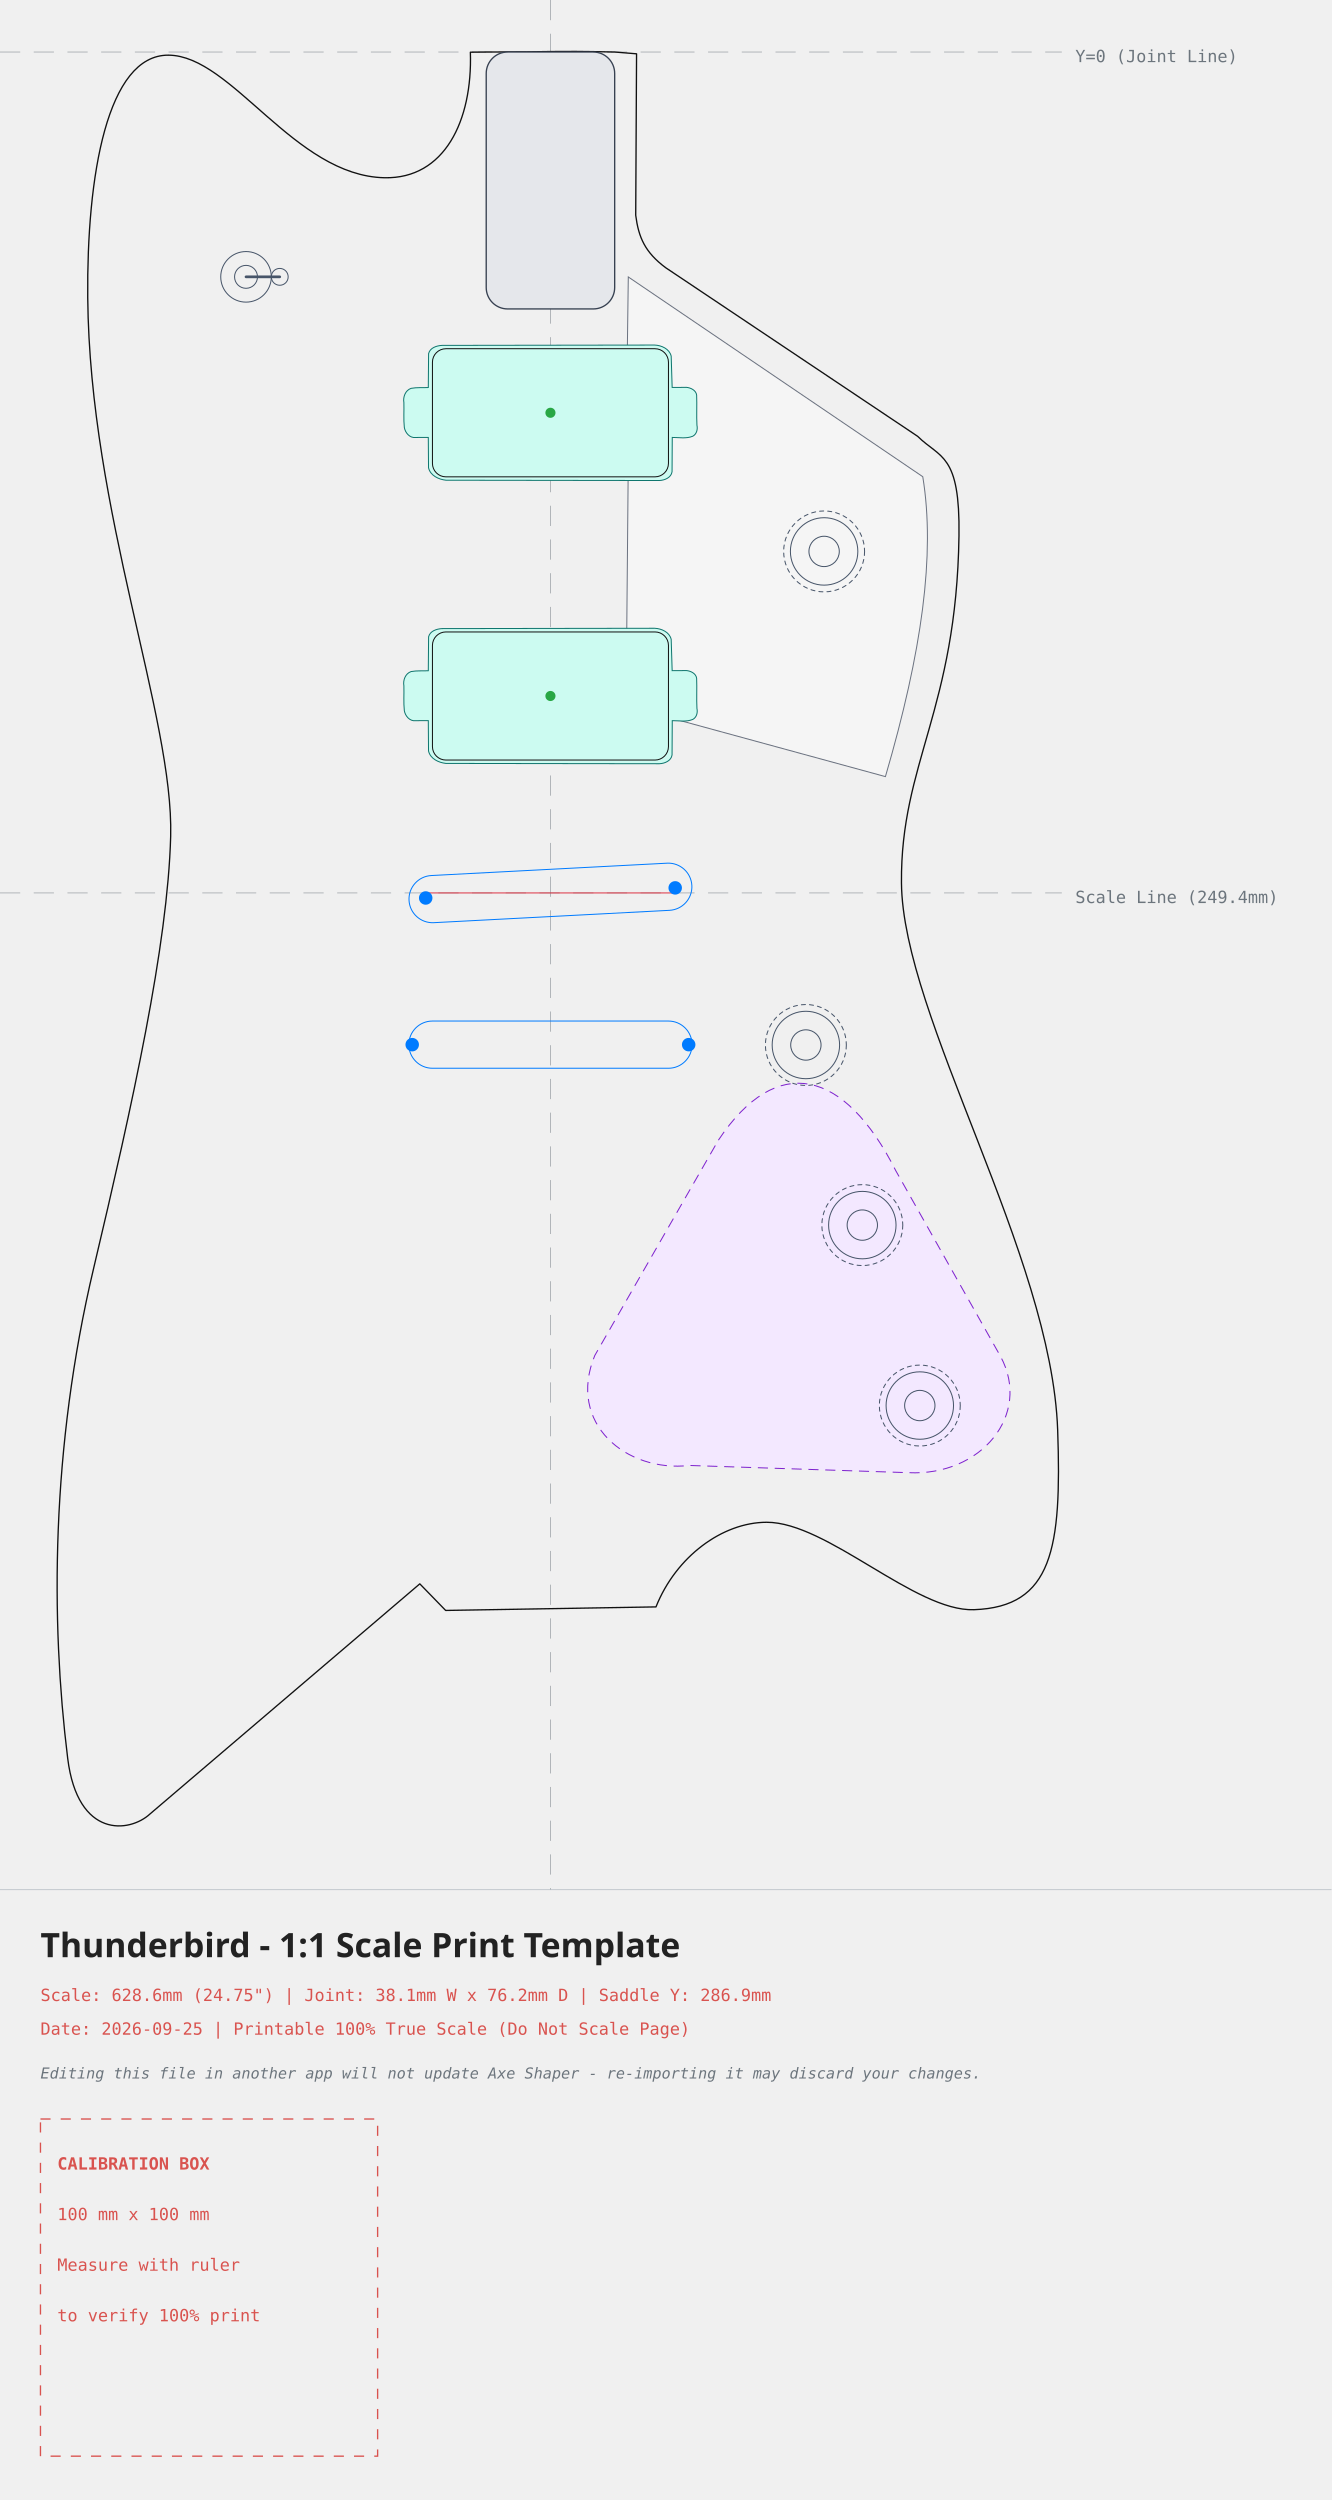
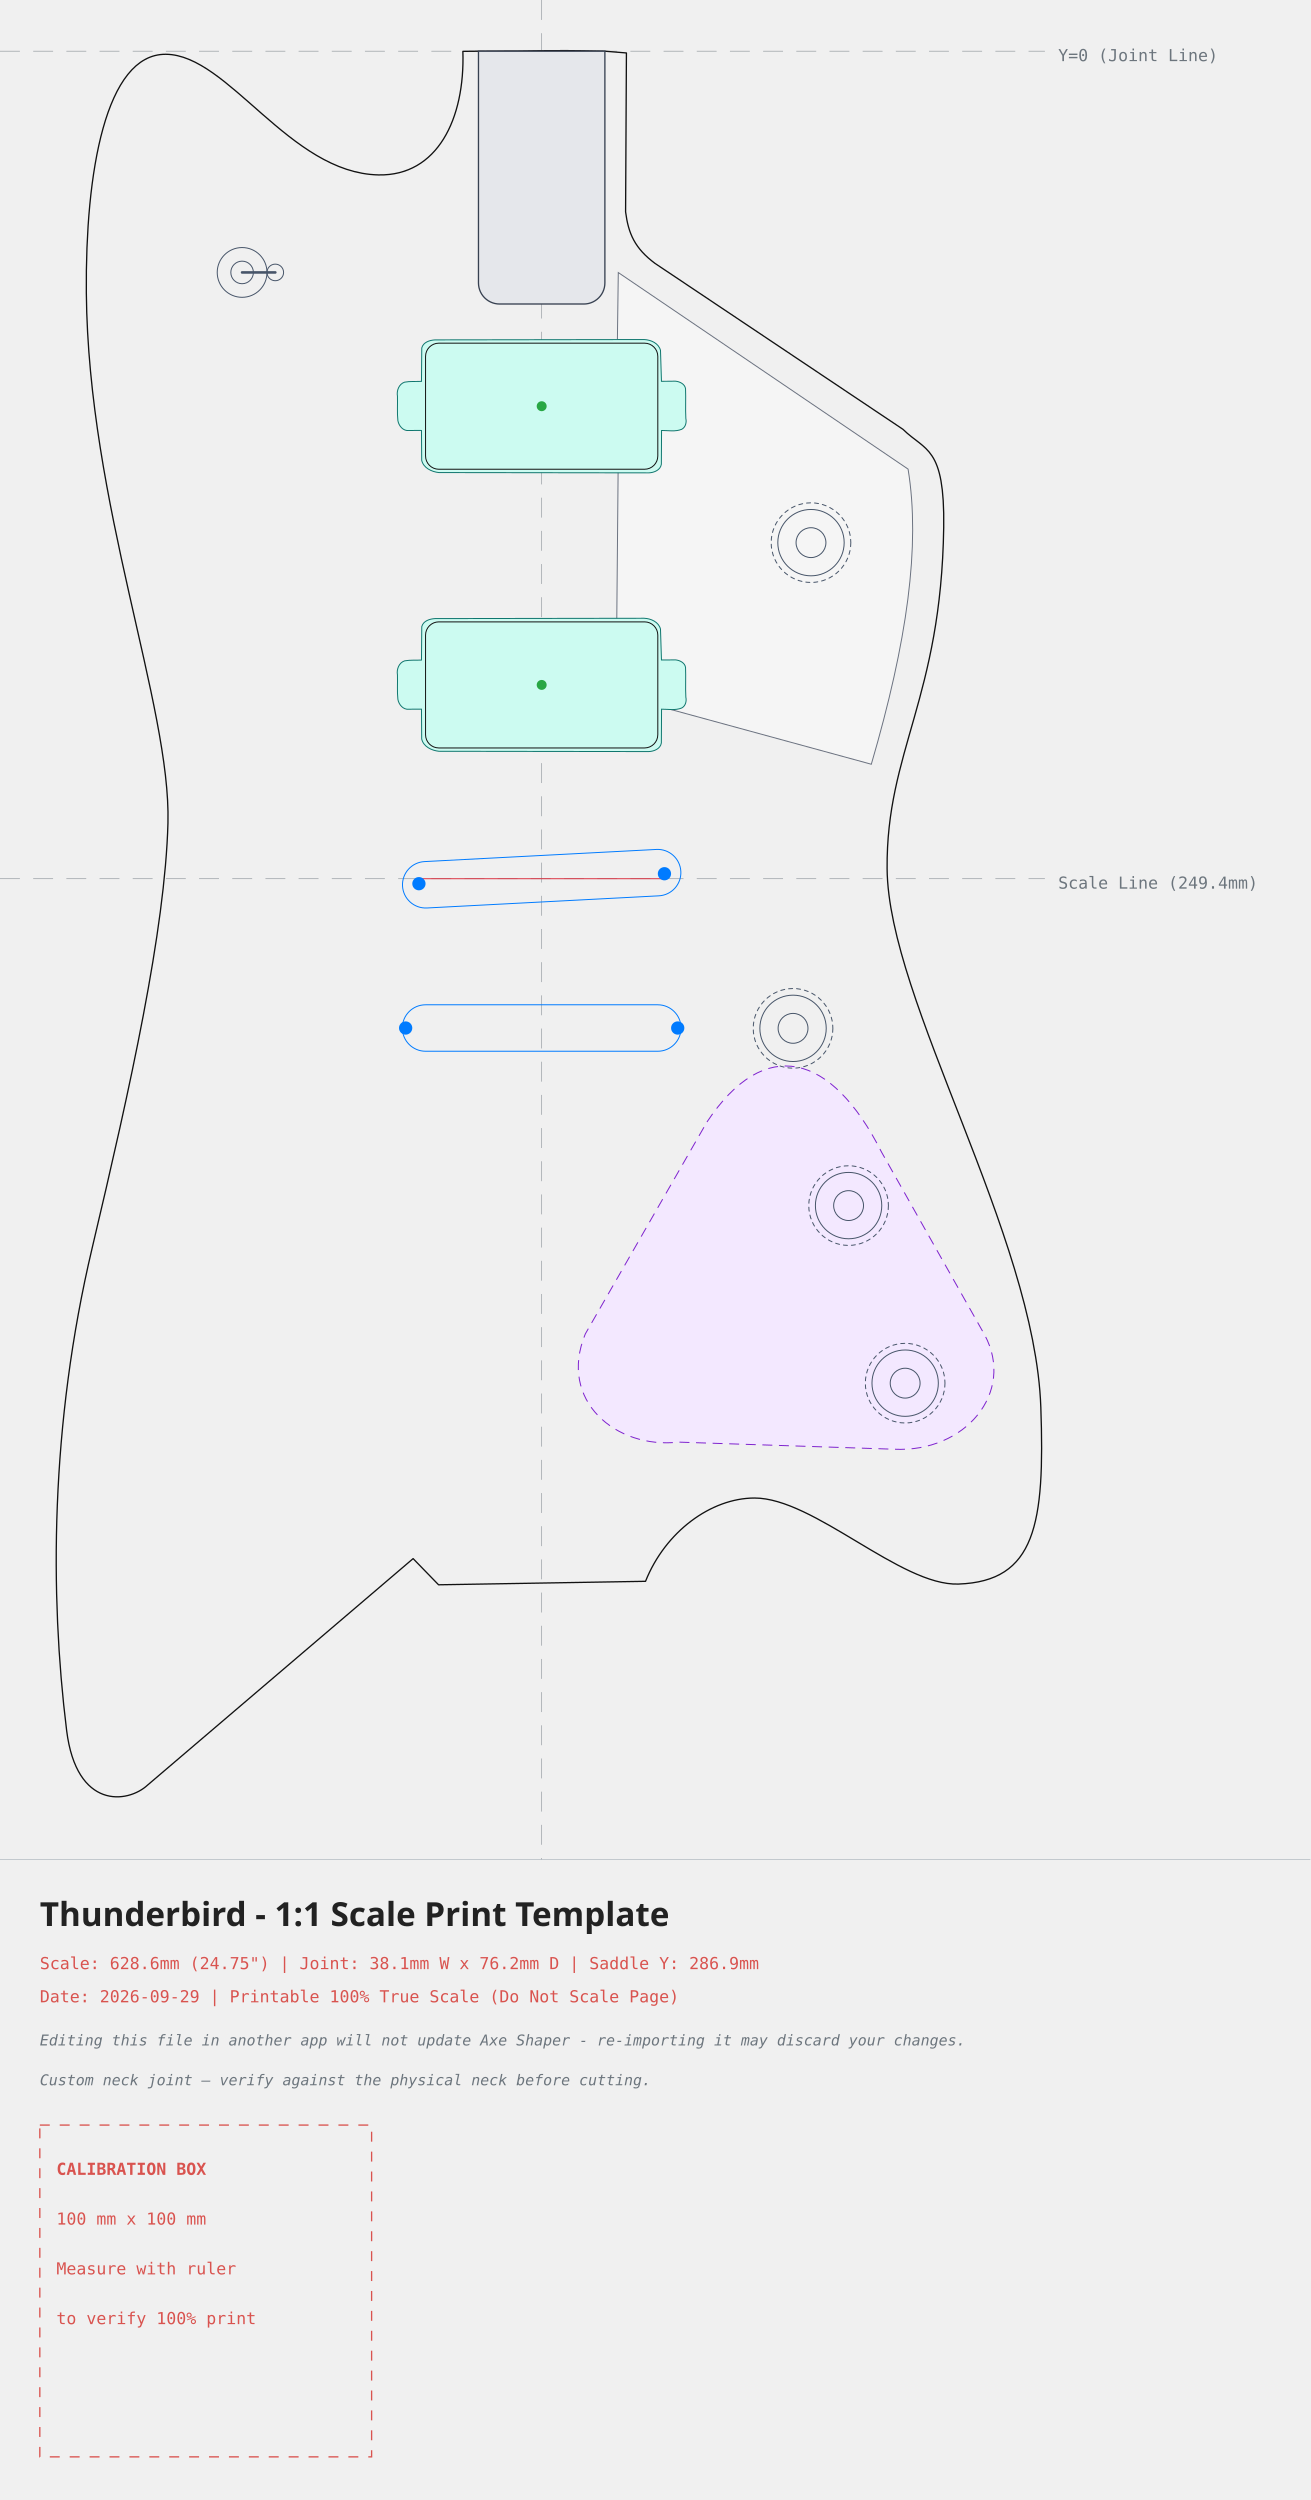
- <svg xmlns="http://www.w3.org/2000/svg" width="394.93mm" height="741.49mm" viewBox="-163.26 -15.43 394.93 741.49">
+ <svg xmlns="http://www.w3.org/2000/svg" width="394.93mm" height="753.49mm" viewBox="-163.26 -15.43 394.93 753.49">
  <style>
    .body-line { fill: none; stroke: #111111; stroke-width: 0.4; stroke-linecap: round; stroke-linejoin: round; }
    .edge-inset { fill: none; stroke: #555555; stroke-width: 0.3; stroke-dasharray: 3,2; }
    .neck-pocket { fill: #e5e7eb; stroke: #374151; stroke-width: 0.4; }
    .pickup-rout { fill: #ccfbf1; stroke: #0f766e; stroke-width: 0.3; }
    .pickup-cover { fill: none; stroke: #111111; stroke-width: 0.3; }
    .bridge-rout { fill: none; stroke: #007bff; stroke-width: 0.3; }
    .back-route { fill: #f3e8ff; stroke: #7e22ce; stroke-width: 0.3; stroke-dasharray: 3,2; }
    .front-route { fill: #ccfbf1; stroke: #0f766e; stroke-width: 0.3; }
    .pickguard { fill: #ffffff; fill-opacity: 0.35; stroke: #6b7280; stroke-width: 0.3; }
    .control-outline { fill: none; stroke: #475569; stroke-width: 0.3; }
    .control-body { fill: none; stroke: #475569; stroke-width: 0.3; stroke-dasharray: 1.2,1.2; stroke-linecap: round; }
    .control-slot { fill: none; stroke: #475569; stroke-width: 0.6; stroke-linecap: round; }
    .control-lever { fill: none; stroke: #475569; stroke-width: 0.8; stroke-linecap: round; }
    .control-cap { fill: none; stroke: #475569; stroke-width: 0.3; }
    .center-axis { fill: none; stroke: #6c757d; stroke-width: 0.2; stroke-dasharray: 6,4; opacity: 0.7; }
    .calibration-box { fill: none; stroke: #d9534f; stroke-width: 0.4; stroke-dasharray: 3,3; }
    .band-rule { fill: none; stroke: #adb5bd; stroke-width: 0.2; }
    .text-label { font-family: monospace, sans-serif; font-size: 5px; fill: #d9534f; }
    .disclaimer-label { font-family: monospace, sans-serif; font-size: 4.5px; font-style: italic; fill: #6c757d; }
    .axis-label { font-family: monospace, sans-serif; font-size: 5px; fill: #6c757d; }
    .title-label { font-family: sans-serif; font-size: 10px; font-weight: bold; fill: #222222; }
  </style>
  <g>
    <line x1="0" y1="-15.43" x2="0" y2="545.06" class="center-axis" />
    <line x1="-163.26" y1="0" x2="151.67" y2="0" class="center-axis" />
    <text x="155.67" y="3" class="axis-label">Y=0 (Joint Line)</text>
    <line x1="-163.26" y1="249.41" x2="151.67" y2="249.41" class="center-axis" stroke="#007bff" />
    <text x="155.67" y="252.41" class="axis-label" fill="#007bff">Scale Line (249.4mm)</text>
    <path d="M 49.81 322.74 C 67.18 296.64, 87.24 301.65, 102.46 331.86 C 102.46 331.86, 133.53 386.94, 133.53 386.94 C 142.79 404.20, 127.67 422.43, 106.21 421.36 C 106.21 421.36, 41.23 419.22, 41.23 419.22 C 22.46 421.36, 4.85 406.74, 13.15 386.61 C 13.15 386.61, 49.81 322.74, 49.81 322.74 Z" class="back-route" />
    <path d="M -19.05 0.00 C -19.05 0.00, -23.75 0.05, -23.75 0.05 C -23.09 20.46, -31.48 37.64, -49.18 37.29 C -75.99 36.76, -94.44 1.04, -113.29 0.93 C -131.44 0.82, -137.57 36.56, -137.24 72.82 C -136.66 136.46, -111.70 197.30, -112.64 232.64 C -113.50 264.93, -123.96 312.06, -135.49 360.75 C -148.13 414.15, -148.26 465.16, -143.18 506.12 C -140.20 530.06, -124.74 528.13, -118.78 522.59 C -118.78 522.59, -38.75 454.33, -38.75 454.33 C -38.75 454.33, -31.08 462.22, -31.08 462.22 C -31.08 462.22, 31.30 461.17, 31.30 461.17 C 37.28 446.17, 51.06 436.11, 64.10 436.07 C 82.06 436.02, 108.18 462.60, 125.61 462.00 C 148.88 461.18, 151.67 443.92, 150.44 408.72 C 148.63 356.52, 104.43 286.27, 104.11 246.40 C 103.82 210.91, 120.42 195.10, 121.17 143.50 C 121.53 119.03, 115.60 120.58, 108.91 113.98 C 108.91 113.98, 34.19 63.98, 34.19 63.98 C 28.05 59.41, 26.14 54.99, 25.29 48.42 C 25.29 48.42, 25.54 0.53, 25.54 0.53 C 25.54 0.53, 19.05 0.00, 19.05 0.00 C -1.22 -0.43, 1.22 0.04, -19.05 0.00 Z" class="body-line" />
    <path d="M 23.09 66.72 C 23.09 66.72, 110.43 125.96, 110.43 125.96 C 114.21 148.99, 110.16 177.92, 99.35 214.91 C 99.35 214.91, 28.58 195.59, 28.58 195.59 C 28.58 195.59, 28.88 174.66, 28.88 174.66 C 28.88 174.66, 22.61 174.14, 22.61 174.14 C 22.61 174.14, 23.06 124.05, 23.06 124.05 C 23.06 124.05, 28.47 123.38, 28.47 123.38 C 28.47 123.38, 28.86 89.72, 28.86 89.72 C 28.86 89.72, 22.79 89.42, 22.79 89.42 C 22.79 89.42, 23.09 66.72, 23.09 66.72 Z" class="pickguard" style="fill:#ffffff" />
-     <rect x="-19.05" y="0" width="38.1" height="76.2" rx="6.35" ry="6.35" class="neck-pocket" />
+     <path d="M -19.05 0 L 19.05 0 L 19.05 69.85 L 19.01 70.561 L 18.891 71.263 L 18.694 71.947 L 18.421 72.605 L 18.077 73.228 L 17.665 73.809 L 17.19 74.34 L 16.659 74.815 L 16.078 75.227 L 15.455 75.571 L 14.797 75.844 L 14.113 76.041 L 13.411 76.16 L 12.7 76.2 L -12.7 76.2 L -13.411 76.16 L -14.113 76.041 L -14.797 75.844 L -15.455 75.571 L -16.078 75.227 L -16.659 74.815 L -17.19 74.34 L -17.665 73.809 L -18.077 73.228 L -18.421 72.605 L -18.694 71.947 L -18.891 71.263 L -19.01 70.561 L -19.05 69.85 Z" class="neck-pocket" />
    <g transform="translate(0, 107) rotate(0)">
      <path d="M -32.15 -19.99 C -33.74 -19.90, -35.70 -19.30, -36.14 -17.56 C -36.14 -17.56, -36.23 -7.49, -36.23 -7.49 C -37.92 -7.40, -39.65 -7.56, -41.32 -7.25 C -43.03 -6.68, -43.77 -4.68, -43.47 -3.02 C -43.39 -0.56, -43.60 1.90, -43.34 4.34 C -43.07 5.93, -41.74 7.54, -39.99 7.33 C -38.74 7.29, -37.48 7.31, -36.23 7.31 C -36.23 7.31, -36.16 16.31, -36.16 16.31 C -35.63 18.63, -33.15 19.77, -30.99 20.00 C -30.99 20.00, 32.28 20.09, 32.28 20.09 C 33.88 20.03, 35.81 19.25, 36.07 17.48 C 36.07 17.48, 36.13 7.31, 36.13 7.31 C 38.15 7.31, 40.29 7.75, 42.22 6.95 C 43.38 6.33, 43.72 4.89, 43.45 3.69 C 43.29 0.71, 43.49 -2.28, 43.36 -5.26 C 43.17 -6.69, 41.58 -7.45, 40.27 -7.55 C 38.89 -7.55, 37.50 -7.48, 36.10 -7.51 C 36.10 -7.51, 35.81 -16.81, 35.81 -16.81 C 35.30 -18.97, 32.92 -20.01, 30.88 -20.09 C 30.88 -20.09, -32.15 -19.99, -32.15 -19.99 Z" class="pickup-rout" />
      <rect x="-35.00" y="-19.00" width="70.00" height="38.00" rx="4.00" ry="4.00" class="pickup-cover" />
      <circle cx="0" cy="0" r="1.5" fill="#28a745" />
    </g>
    <g transform="translate(0, 191) rotate(0)">
      <path d="M -32.15 -19.99 C -33.74 -19.90, -35.70 -19.30, -36.14 -17.56 C -36.14 -17.56, -36.23 -7.49, -36.23 -7.49 C -37.92 -7.40, -39.65 -7.56, -41.32 -7.25 C -43.03 -6.68, -43.77 -4.68, -43.47 -3.02 C -43.39 -0.56, -43.60 1.90, -43.34 4.34 C -43.07 5.93, -41.74 7.54, -39.99 7.33 C -38.74 7.29, -37.48 7.31, -36.23 7.31 C -36.23 7.31, -36.16 16.31, -36.16 16.31 C -35.63 18.63, -33.15 19.77, -30.99 20.00 C -30.99 20.00, 32.28 20.09, 32.28 20.09 C 33.88 20.03, 35.81 19.25, 36.07 17.48 C 36.07 17.48, 36.13 7.31, 36.13 7.31 C 38.15 7.31, 40.29 7.75, 42.22 6.95 C 43.38 6.33, 43.72 4.89, 43.45 3.69 C 43.29 0.71, 43.49 -2.28, 43.36 -5.26 C 43.17 -6.69, 41.58 -7.45, 40.27 -7.55 C 38.89 -7.55, 37.50 -7.48, 36.10 -7.51 C 36.10 -7.51, 35.81 -16.81, 35.81 -16.81 C 35.30 -18.97, 32.92 -20.01, 30.88 -20.09 C 30.88 -20.09, -32.15 -19.99, -32.15 -19.99 Z" class="pickup-rout" />
      <rect x="-35.00" y="-19.00" width="70.00" height="38.00" rx="4.00" ry="4.00" class="pickup-cover" />
      <circle cx="0" cy="0" r="1.5" fill="#28a745" />
    </g>
    <g id="control-knobs">
      <g transform="translate(81.17, 148.12)" data-knob-style="generic">
        <circle cx="0" cy="0" r="12.00" class="control-body" />
        <circle cx="0" cy="0" r="10.00" class="control-outline" />
        <circle cx="0" cy="0" r="4.50" class="control-outline" />
      </g>
      <g transform="translate(75.76, 294.51)" data-knob-style="generic">
        <circle cx="0" cy="0" r="12.00" class="control-body" />
        <circle cx="0" cy="0" r="10.00" class="control-outline" />
        <circle cx="0" cy="0" r="4.50" class="control-outline" />
      </g>
      <g transform="translate(109.55, 401.45)" data-knob-style="generic">
        <circle cx="0" cy="0" r="12.00" class="control-body" />
        <circle cx="0" cy="0" r="10.00" class="control-outline" />
        <circle cx="0" cy="0" r="4.50" class="control-outline" />
      </g>
      <g transform="translate(92.50, 347.93)" data-knob-style="generic">
        <circle cx="0" cy="0" r="12.00" class="control-body" />
        <circle cx="0" cy="0" r="10.00" class="control-outline" />
        <circle cx="0" cy="0" r="4.50" class="control-outline" />
      </g>
    </g>
    <g id="control-switches">
      <g transform="translate(-90.29, 66.68) rotate(90.00)" data-switch-type="gibson_toggle">
        <circle cx="0" cy="0" r="7.5" class="control-outline" />
        <circle cx="0" cy="0" r="3.4" class="control-outline" />
        <line x1="0" y1="0" x2="0" y2="-10" class="control-lever" />
        <circle cx="0" cy="-10" r="2.5" class="control-cap" />
      </g>
    </g>
    <g id="bridge-hardware">
      <rect x="-42.00" y="242.41" width="84.00" height="14.00" rx="7.00" ry="7.00" class="bridge-rout" transform="rotate(-3 0.00 249.41)" />
      <rect x="-42.00" y="287.41" width="84.00" height="14.00" rx="7.00" ry="7.00" class="bridge-rout" />
      <line x1="-37.31" y1="249.41" x2="37.31" y2="249.41" stroke="#dc3545" stroke-width="0.3" />
      <g transform="translate(0, 249.41)">
        <circle cx="-37" cy="1.5" r="2" fill="#007bff" />
        <circle cx="37" cy="-1.5" r="2" fill="#007bff" />
        <circle cx="-41" cy="45" r="2" fill="#007bff" />
        <circle cx="41" cy="45" r="2" fill="#007bff" />
      </g>
    </g>
  </g>
  <g>
    <line x1="-163.26" y1="545.06" x2="231.67" y2="545.06" class="band-rule" />
    <text x="-151.26" y="565.06" class="title-label">Thunderbird - 1:1 Scale Print Template</text>
    <text x="-151.26" y="578.06" class="text-label">Scale: 628.6mm (24.75") | Joint: 38.1mm W x 76.2mm D | Saddle Y: 286.9mm</text>
-     <text x="-151.26" y="588.06" class="text-label">Date: 2026-09-25 | Printable 100% True Scale (Do Not Scale Page)</text>
+     <text x="-151.26" y="588.06" class="text-label">Date: 2026-09-29 | Printable 100% True Scale (Do Not Scale Page)</text>
    <text x="-151.26" y="601.06" class="disclaimer-label">Editing this file in another app will not update Axe Shaper - re-importing it may discard your changes.</text>
-     <g transform="translate(-151.26, 613.06)">
+     <text x="-151.26" y="613.06" class="disclaimer-label">Custom neck joint — verify against the physical neck before cutting.</text>
+     <g transform="translate(-151.26, 625.06)">
      <rect x="0" y="0" width="100" height="100" class="calibration-box" />
      <text x="5" y="15" class="text-label" font-weight="bold">CALIBRATION BOX</text>
      <text x="5" y="30" class="text-label">100 mm x 100 mm</text>
      <text x="5" y="45" class="text-label">Measure with ruler</text>
      <text x="5" y="60" class="text-label">to verify 100% print</text>
    </g>
  </g>
</svg>
